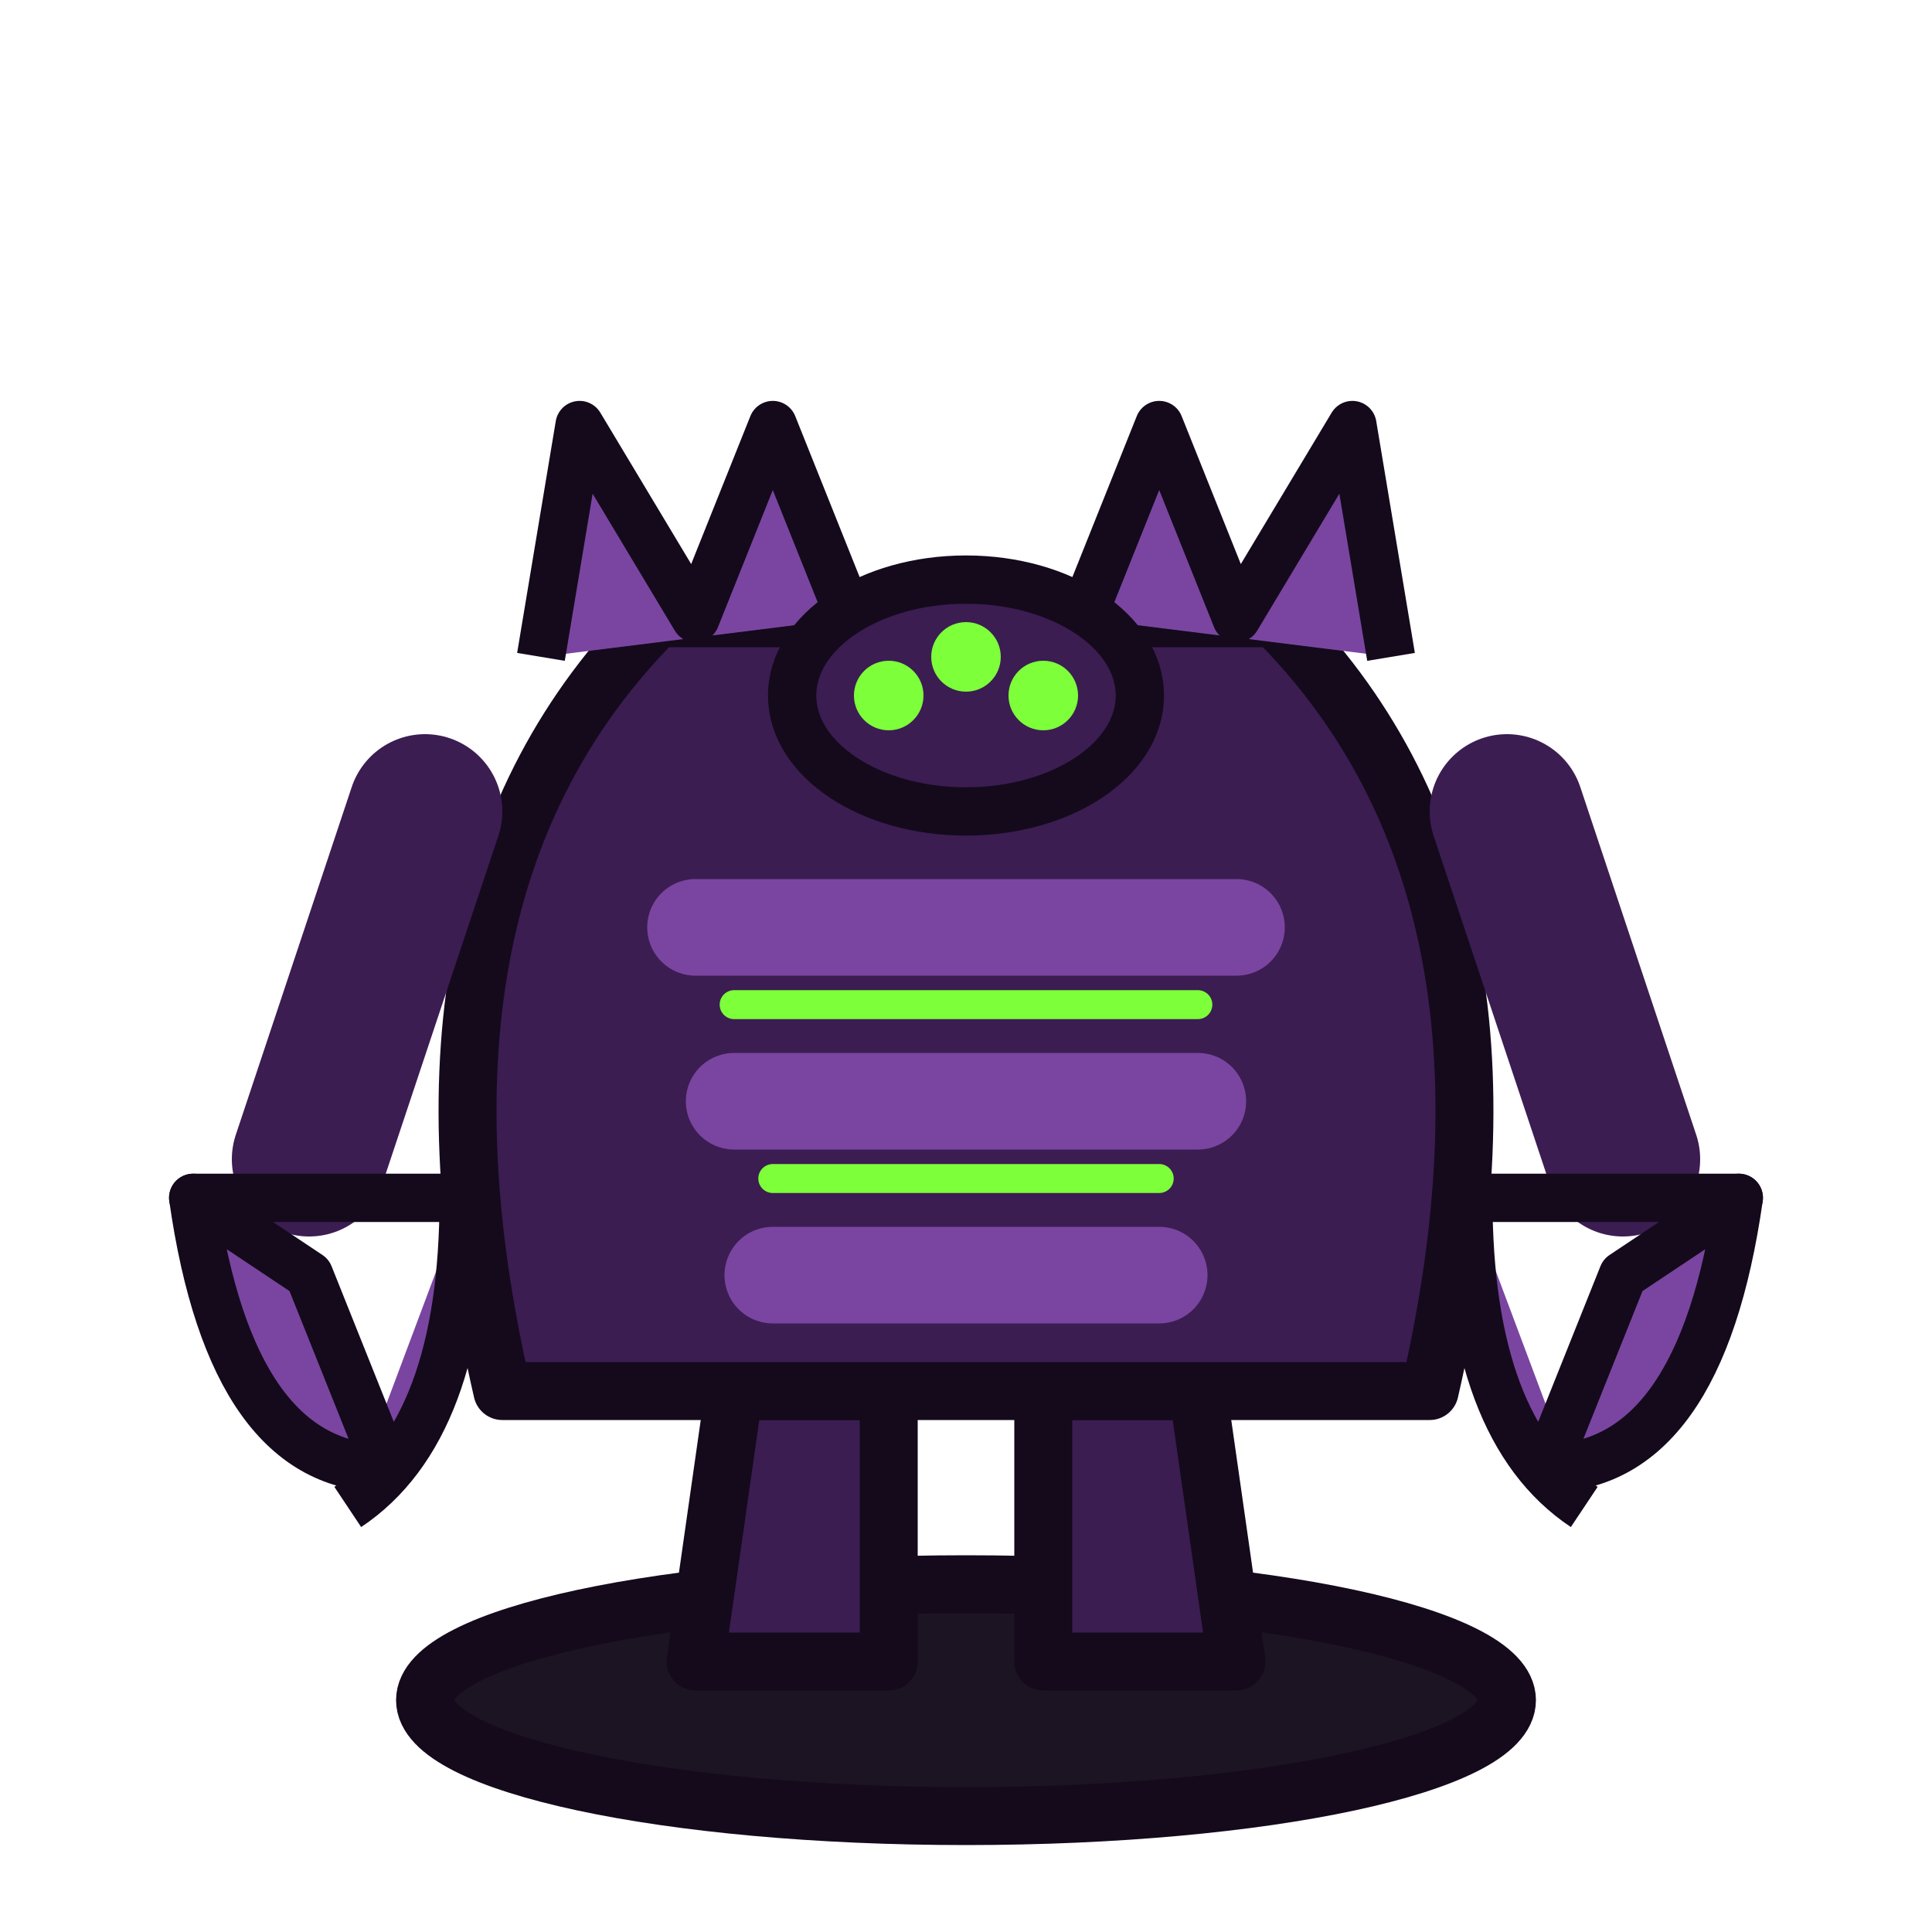
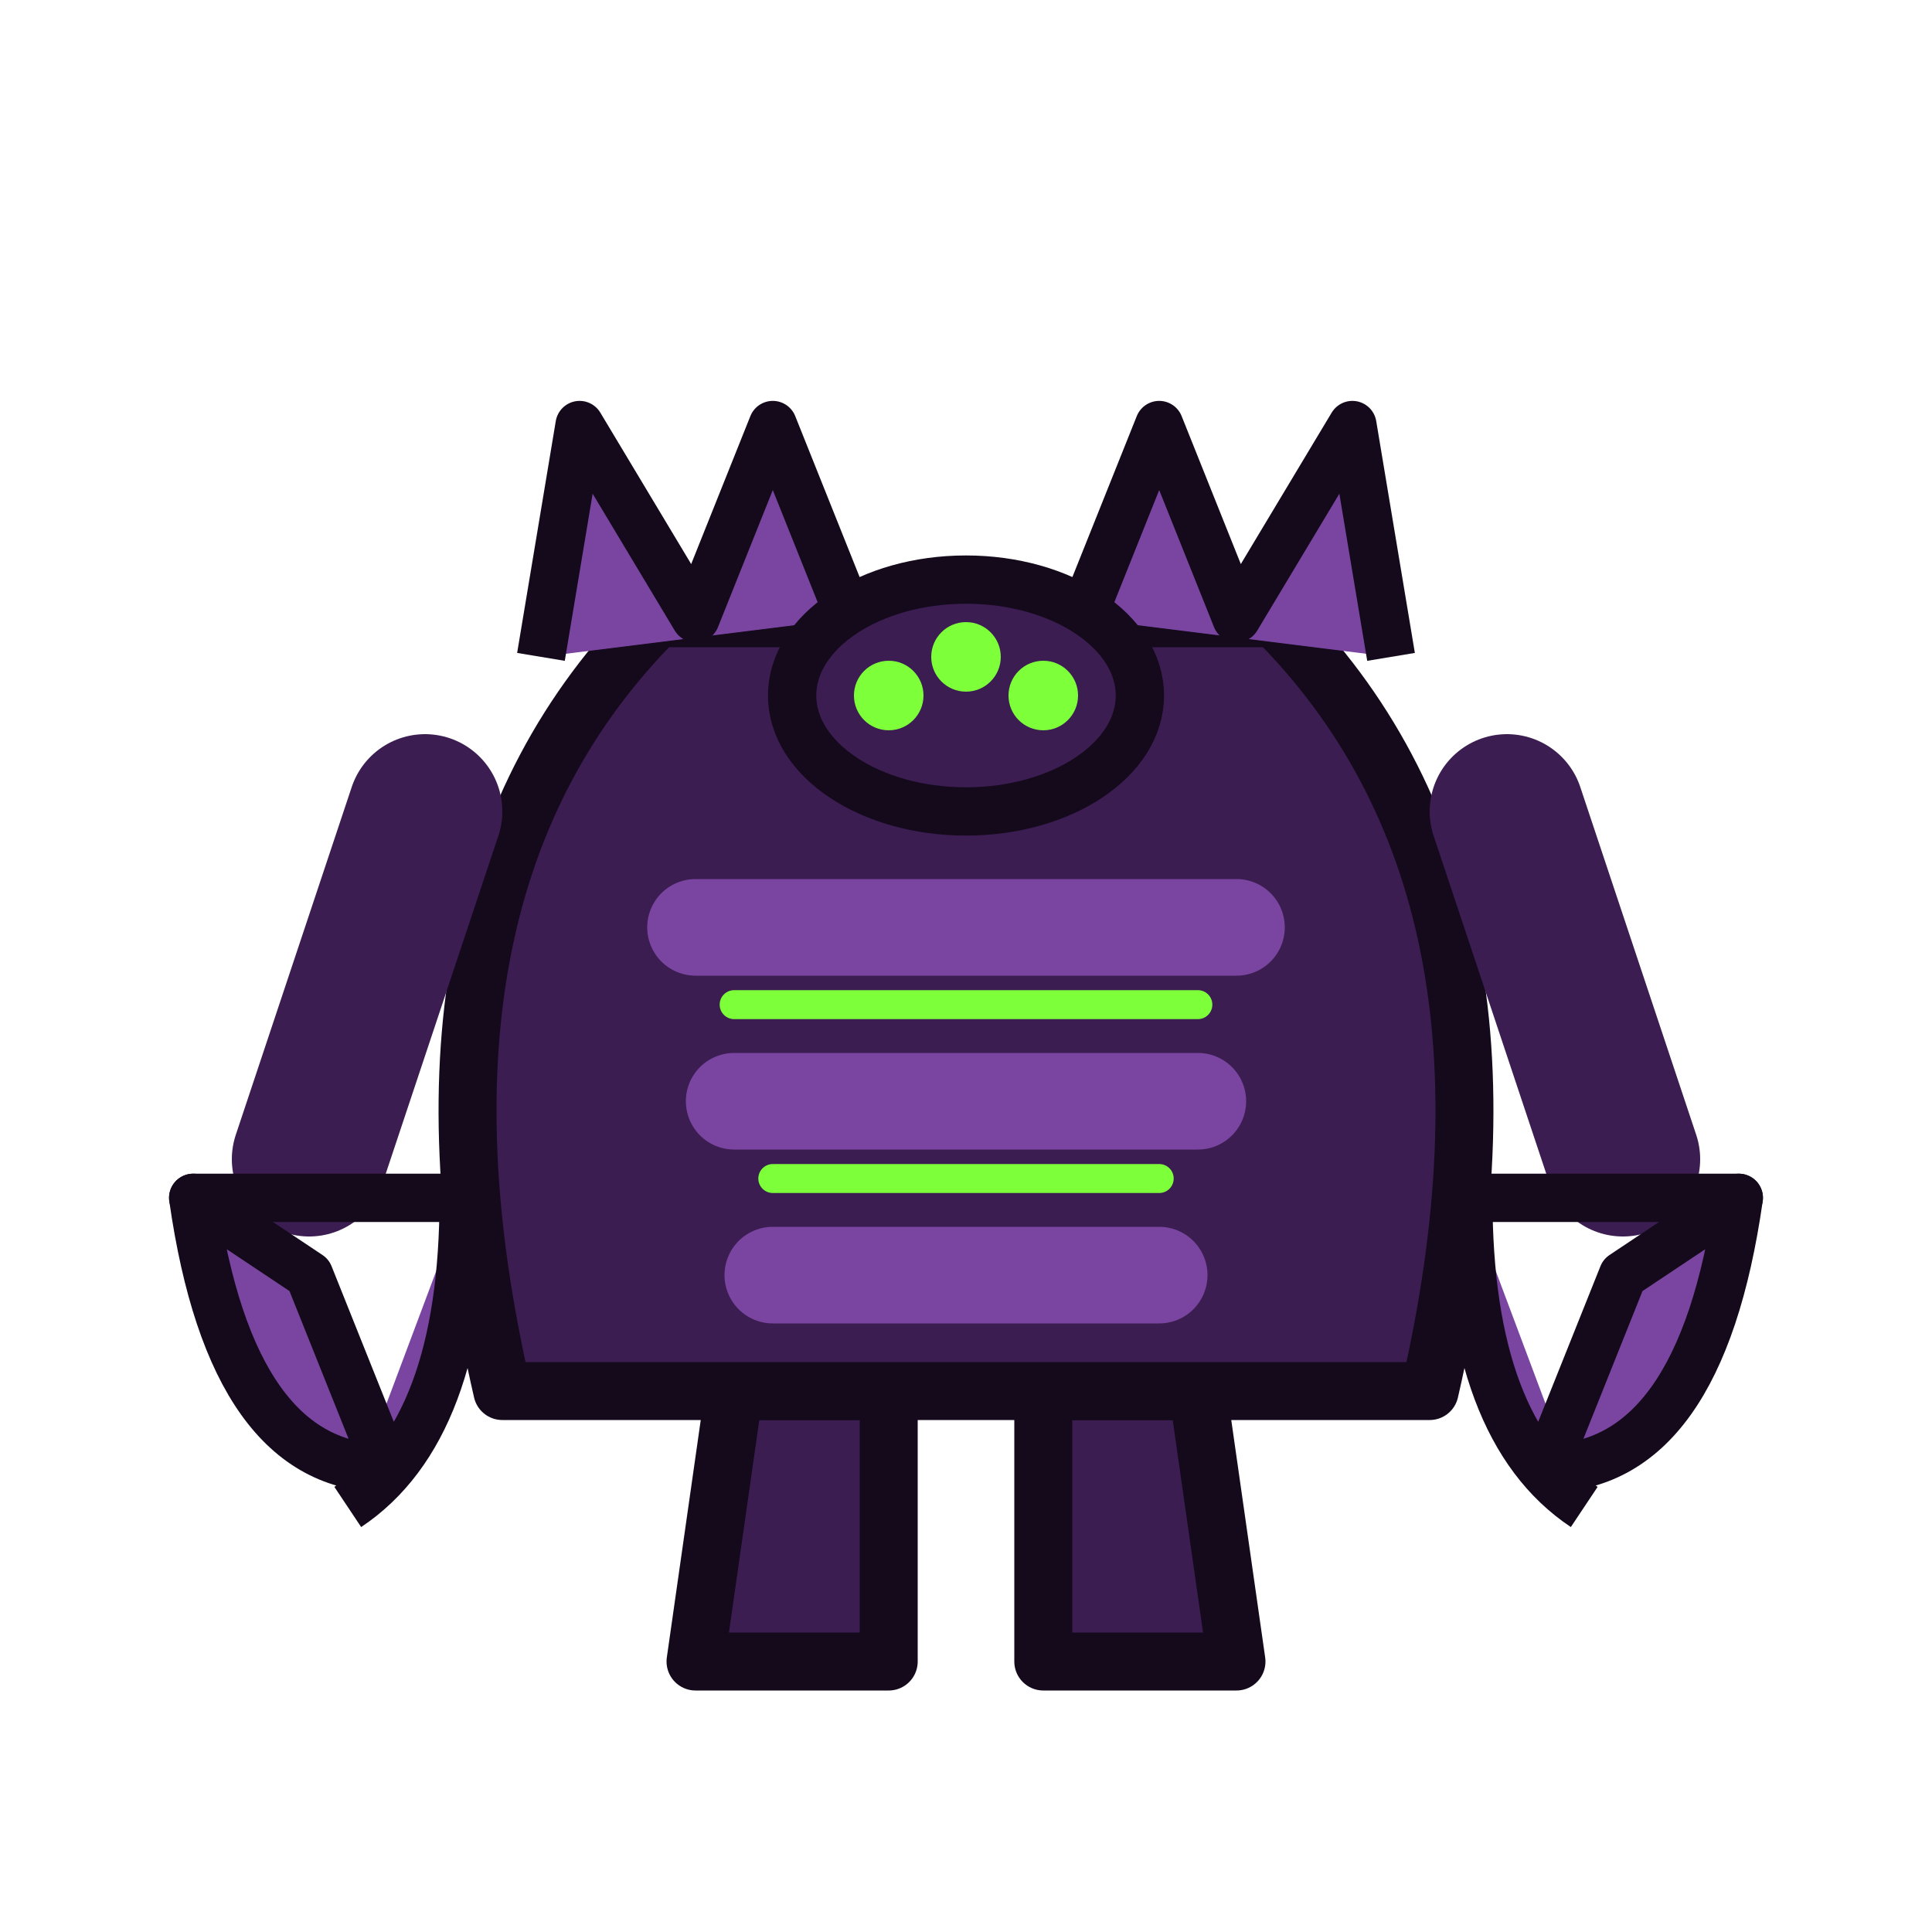
<svg xmlns="http://www.w3.org/2000/svg" viewBox="0 0 100 100">
-   <ellipse cx="50" cy="88" rx="28" ry="6" fill="#1c1422" stroke="#140a1c" stroke-width="3" />
  <path d="M36 86 L38 72 H46 L46 86 Z M54 86 L54 72 H62 L64 86 Z" fill="#3b1d52" stroke="#140a1c" stroke-width="3" stroke-linejoin="round" />
  <path d="M26 72 Q20 46 34 32 H66 Q80 46 74 72 Z" fill="#3b1d52" stroke="#140a1c" stroke-width="3" stroke-linejoin="round" />
  <path d="M36 48 H64 M38 57 H62 M40 66 H60" stroke="#7a45a0" stroke-width="5" stroke-linecap="round" />
  <path d="M38 52 H62 M40 61 H60" stroke="#7dff3a" stroke-width="1.5" stroke-linecap="round" />
  <path d="M28 34 L30 22 L36 32 L40 22 L44 32 M56 32 L60 22 L64 32 L70 22 L72 34" fill="#7a45a0" stroke="#140a1c" stroke-width="2.5" stroke-linejoin="round" />
  <ellipse cx="50" cy="36" rx="9" ry="6" fill="#3b1d52" stroke="#140a1c" stroke-width="2.5" />
  <circle cx="46" cy="36" r="1.8" fill="#7dff3a" />
  <circle cx="50" cy="34" r="1.8" fill="#7dff3a" />
  <circle cx="54" cy="36" r="1.8" fill="#7dff3a" />
  <path d="M22 42 L16 60 M78 42 L84 60" stroke="#3b1d52" stroke-width="8" stroke-linecap="round" />
  <path d="M10 62 Q12 76 20 76 L16 66 Z M24 62 Q24 74 18 78" fill="#7a45a0" stroke="#140a1c" stroke-width="2.5" stroke-linejoin="round" />
  <path d="M90 62 Q88 76 80 76 L84 66 Z M76 62 Q76 74 82 78" fill="#7a45a0" stroke="#140a1c" stroke-width="2.5" stroke-linejoin="round" />
  <path d="M10 62 H24 M76 62 H90" stroke="#140a1c" stroke-width="2.5" stroke-linecap="round" />
</svg>
